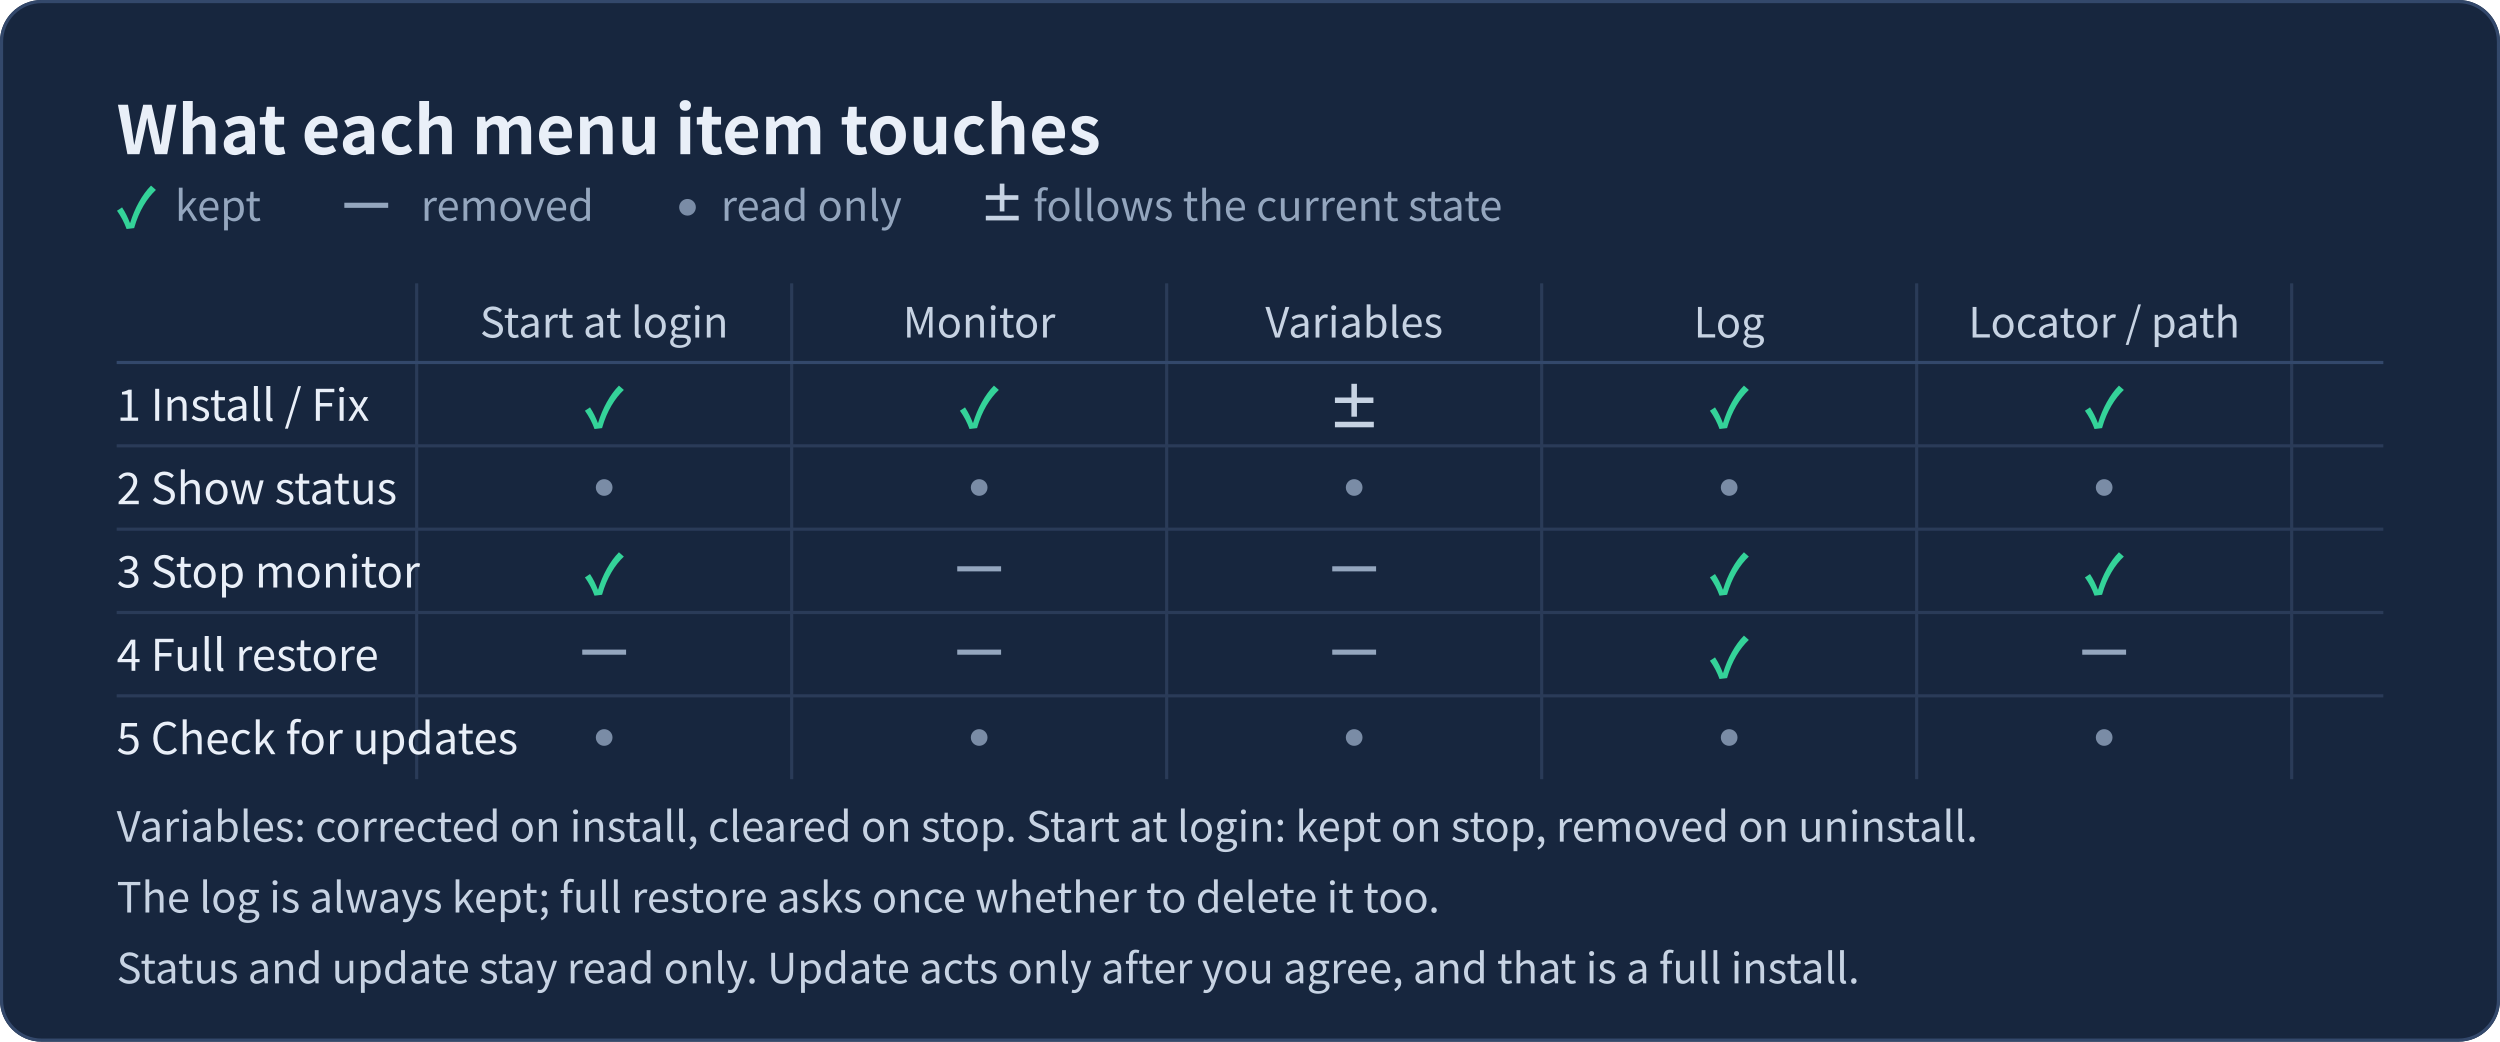
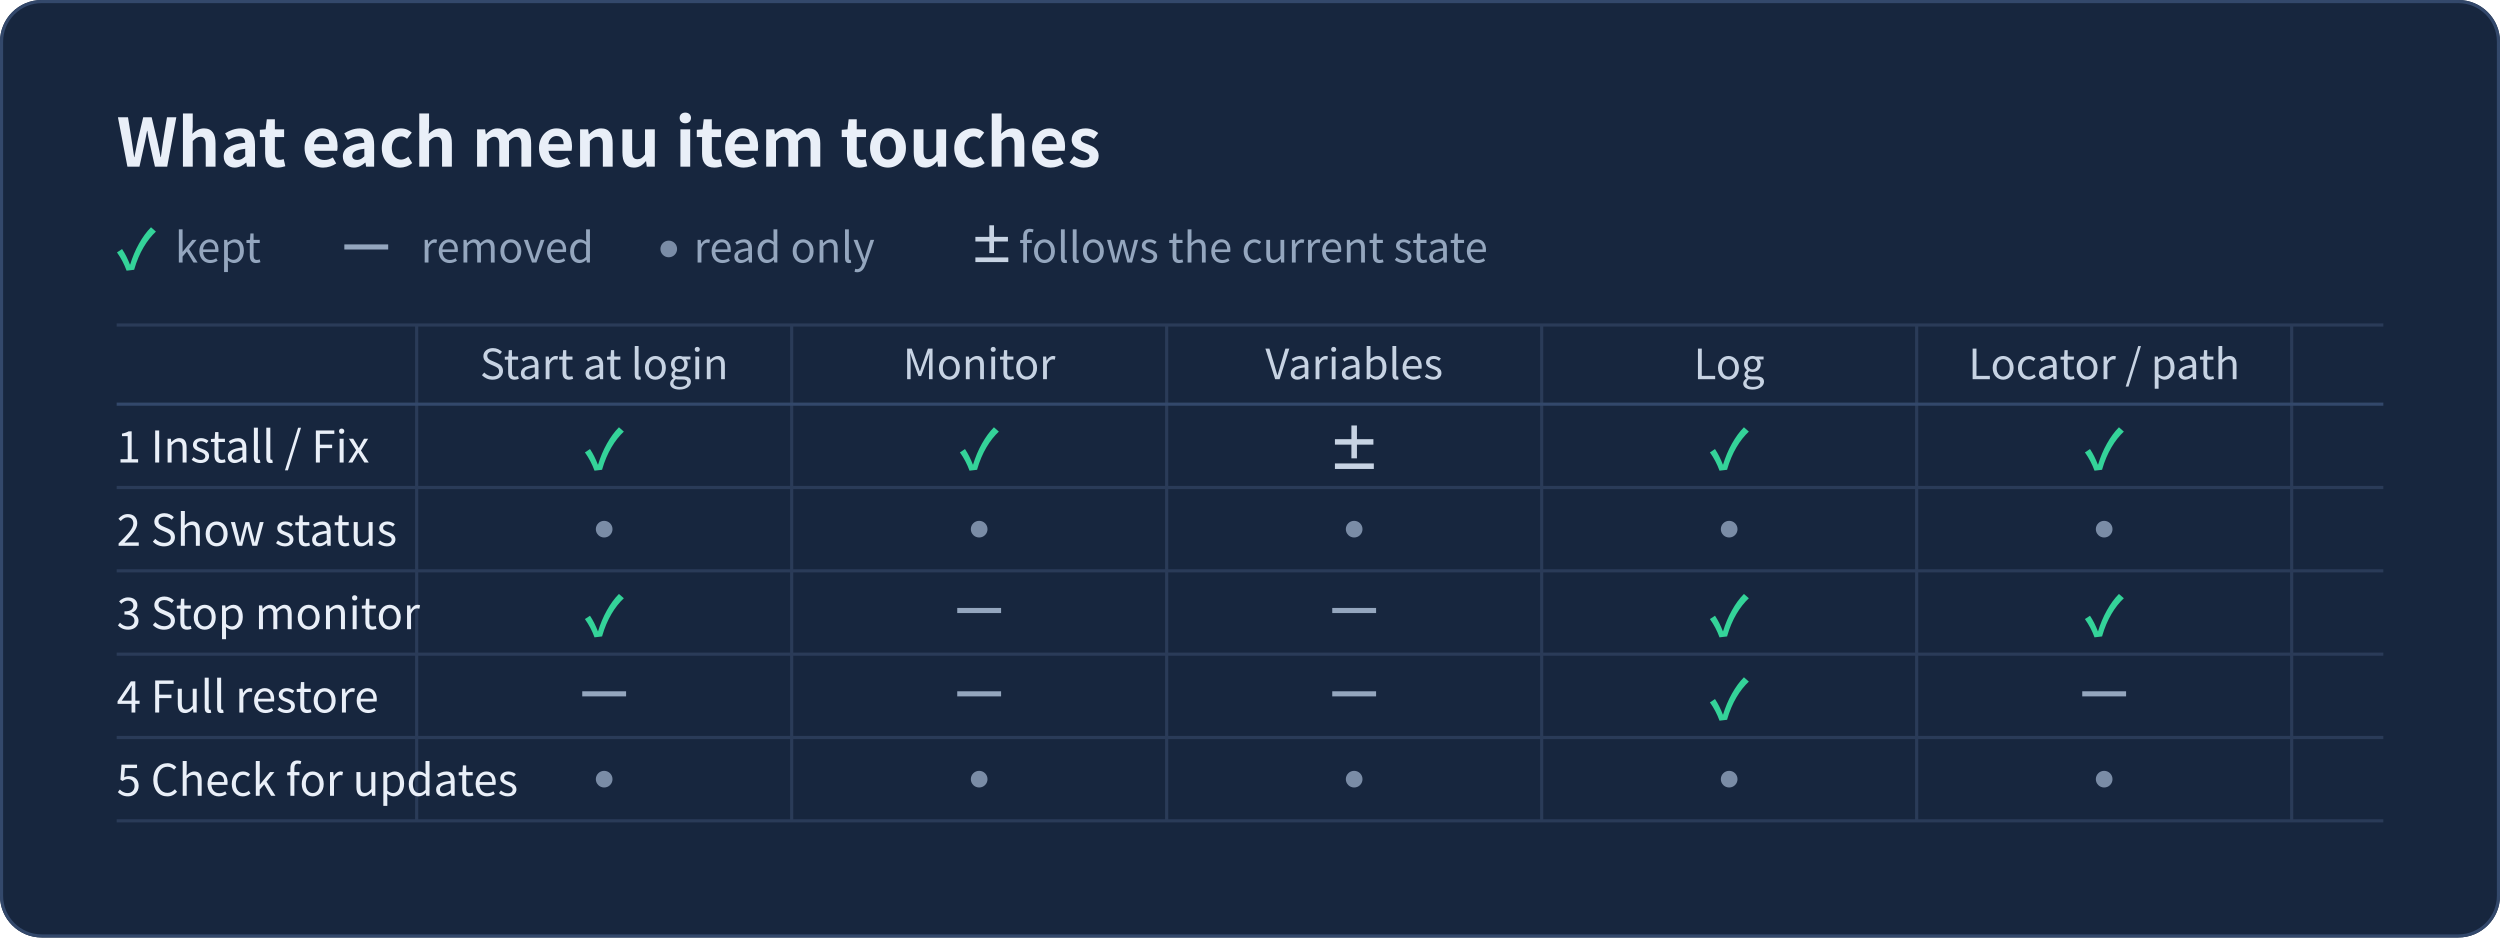
- <svg xmlns="http://www.w3.org/2000/svg" width="1200" height="500" viewBox="0 0 1200 500" role="img" aria-labelledby="buttonsTitle buttonsDesc" font-family="-apple-system, BlinkMacSystemFont, 'Segoe UI', 'PingFang SC', 'Microsoft YaHei', 'Noto Sans CJK SC', sans-serif">
-   <rect width="1200" height="500" rx="20" fill="#17263E" />
-   <rect x="0.75" y="0.75" width="1198.5" height="498.5" rx="19.25" fill="none" stroke="#33486B" stroke-width="1.5" />
+ <svg xmlns="http://www.w3.org/2000/svg" width="1200" height="450" viewBox="0 0 1200 450" role="img" aria-labelledby="buttonsTitle buttonsDesc" font-family="-apple-system, BlinkMacSystemFont, 'Segoe UI', 'PingFang SC', 'Microsoft YaHei', 'Noto Sans CJK SC', sans-serif">
+   <rect width="1200" height="450" rx="20" fill="#17263E" />
+   <rect x="0.75" y="0.75" width="1198.5" height="448.5" rx="19.25" fill="none" stroke="#33486B" stroke-width="1.5" />
  <g id="heading">
-     <text x="56" y="74" font-size="32" font-weight="700" fill="#E9EFF8">What each menu item touches</text>
-     <text x="56" y="98" dominant-baseline="central" font-size="26" font-weight="700" fill="#34D399">✓</text>
-     <text x="84" y="106" font-size="20" fill="#94A6BE">kept</text>
-     <text x="164" y="106" font-size="26" font-weight="700" fill="#94A6BE">—</text>
-     <text x="202" y="106" font-size="20" fill="#94A6BE">removed</text>
-     <circle cx="330" cy="99.5" r="4" fill="#7A8CA6" />
-     <text x="346" y="106" font-size="20" fill="#94A6BE">read only</text>
-     <text x="470" y="106" font-size="22" font-weight="700" fill="#C7D3E3">±</text>
-     <text x="496" y="106" font-size="20" fill="#94A6BE">follows the current state</text>
+     <text x="56" y="80" font-size="32" font-weight="700" fill="#E9EFF8">What each menu item touches</text>
+     <text x="56" y="118" dominant-baseline="central" font-size="26" font-weight="700" fill="#34D399">✓</text>
+     <text x="84" y="126" font-size="20" fill="#94A6BE">kept</text>
+     <text x="164" y="126" font-size="26" font-weight="700" fill="#94A6BE">—</text>
+     <text x="202" y="126" font-size="20" fill="#94A6BE">removed</text>
+     <circle cx="321" cy="119.5" r="4" fill="#7A8CA6" />
+     <text x="333" y="126" font-size="20" fill="#94A6BE">read only</text>
+     <text x="465" y="126" font-size="22" font-weight="700" fill="#C7D3E3">±</text>
+     <text x="489" y="126" font-size="20" fill="#94A6BE">follows the current state</text>
  </g>
  <g id="grid" fill="none" stroke-width="1.5">
-     <path d="M200 136V374M380 136V374M560 136V374M740 136V374M920 136V374M1100 136V374M56 214H1144M56 254H1144M56 294H1144M56 334H1144" stroke="#2A3B58" />
-     <path d="M56 174H1144" stroke="#33486B" />
+     <path d="M200 156V394M380 156V394M560 156V394M740 156V394M920 156V394M1100 156V394" stroke="#2A3B58" />
+     <path d="M56 156H1144M56 394H1144M56 234H1144M56 274H1144M56 314H1144M56 354H1144" stroke="#2A3B58" />
+     <path d="M56 194H1144" stroke="#33486B" />
  </g>
  <g id="column-labels" font-size="20" fill="#C7D3E3" text-anchor="middle">
-     <text x="290" y="162">Start at login</text>
-     <text x="470" y="162">Monitor</text>
-     <text x="650" y="162">Variables</text>
-     <text x="830" y="162">Log</text>
-     <text x="1010" y="162">Locator / path</text>
+     <text x="290" y="182">Start at login</text>
+     <text x="470" y="182">Monitor</text>
+     <text x="650" y="182">Variables</text>
+     <text x="830" y="182">Log</text>
+     <text x="1010" y="182">Locator / path</text>
  </g>
  <g id="row-labels" font-size="21" fill="#E9EFF8">
-     <text x="56" y="202">1 Install / Fix</text>
-     <text x="56" y="242">2 Show status</text>
-     <text x="56" y="282">3 Stop monitor</text>
-     <text x="56" y="322">4 Full restore</text>
-     <text x="56" y="362">5 Check for updates</text>
+     <text x="56" y="222">1 Install / Fix</text>
+     <text x="56" y="262">2 Show status</text>
+     <text x="56" y="302">3 Stop monitor</text>
+     <text x="56" y="342">4 Full restore</text>
+     <text x="56" y="382">5 Check for updates</text>
  </g>
  <g id="kept" font-size="26" font-weight="700" fill="#34D399" text-anchor="middle">
-     <text x="290" y="194" dominant-baseline="central">✓</text>
-     <text x="470" y="194" dominant-baseline="central">✓</text>
-     <text x="830" y="194" dominant-baseline="central">✓</text>
-     <text x="1010" y="194" dominant-baseline="central">✓</text>
-     <text x="290" y="274" dominant-baseline="central">✓</text>
-     <text x="830" y="274" dominant-baseline="central">✓</text>
-     <text x="1010" y="274" dominant-baseline="central">✓</text>
-     <text x="830" y="314" dominant-baseline="central">✓</text>
+     <text x="290" y="214" dominant-baseline="central">✓</text>
+     <text x="470" y="214" dominant-baseline="central">✓</text>
+     <text x="830" y="214" dominant-baseline="central">✓</text>
+     <text x="1010" y="214" dominant-baseline="central">✓</text>
+     <text x="290" y="294" dominant-baseline="central">✓</text>
+     <text x="830" y="294" dominant-baseline="central">✓</text>
+     <text x="1010" y="294" dominant-baseline="central">✓</text>
+     <text x="830" y="334" dominant-baseline="central">✓</text>
  </g>
  <g id="by-state" font-size="26" font-weight="700" fill="#C7D3E3" text-anchor="middle">
-     <text x="650" y="194" dominant-baseline="central">±</text>
+     <text x="650" y="214" dominant-baseline="central">±</text>
  </g>
  <g id="cleared" font-size="26" font-weight="700" fill="#94A6BE" text-anchor="middle">
-     <text x="470" y="280.5">—</text>
-     <text x="650" y="280.5">—</text>
-     <text x="290" y="320.5">—</text>
-     <text x="470" y="320.5">—</text>
-     <text x="650" y="320.5">—</text>
-     <text x="1010" y="320.5">—</text>
+     <text x="470" y="300.5">—</text>
+     <text x="650" y="300.5">—</text>
+     <text x="290" y="340.5">—</text>
+     <text x="470" y="340.5">—</text>
+     <text x="650" y="340.5">—</text>
+     <text x="1010" y="340.5">—</text>
  </g>
  <g id="read-only" fill="#7A8CA6">
-     <circle cx="290" cy="234" r="4" />
-     <circle cx="470" cy="234" r="4" />
-     <circle cx="650" cy="234" r="4" />
-     <circle cx="830" cy="234" r="4" />
-     <circle cx="1010" cy="234" r="4" />
-     <circle cx="290" cy="354" r="4" />
-     <circle cx="470" cy="354" r="4" />
-     <circle cx="650" cy="354" r="4" />
-     <circle cx="830" cy="354" r="4" />
-     <circle cx="1010" cy="354" r="4" />
+     <circle cx="290" cy="254" r="4" />
+     <circle cx="470" cy="254" r="4" />
+     <circle cx="650" cy="254" r="4" />
+     <circle cx="830" cy="254" r="4" />
+     <circle cx="1010" cy="254" r="4" />
+     <circle cx="290" cy="374" r="4" />
+     <circle cx="470" cy="374" r="4" />
+     <circle cx="650" cy="374" r="4" />
+     <circle cx="830" cy="374" r="4" />
+     <circle cx="1010" cy="374" r="4" />
  </g>
-   <text x="56" y="404" font-size="20" fill="#C7D3E3">Variables: corrected on install, cleared on stop. Start at login: kept on stop, removed on uninstall.</text>
-   <text x="56" y="438" font-size="20" fill="#C7D3E3">The log is always kept; full restore asks once whether to delete it too.</text>
-   <text x="56" y="472" font-size="20" fill="#C7D3E3">Status and update stay read only. Update acts only after you agree, and that is a full install.</text>
</svg>
